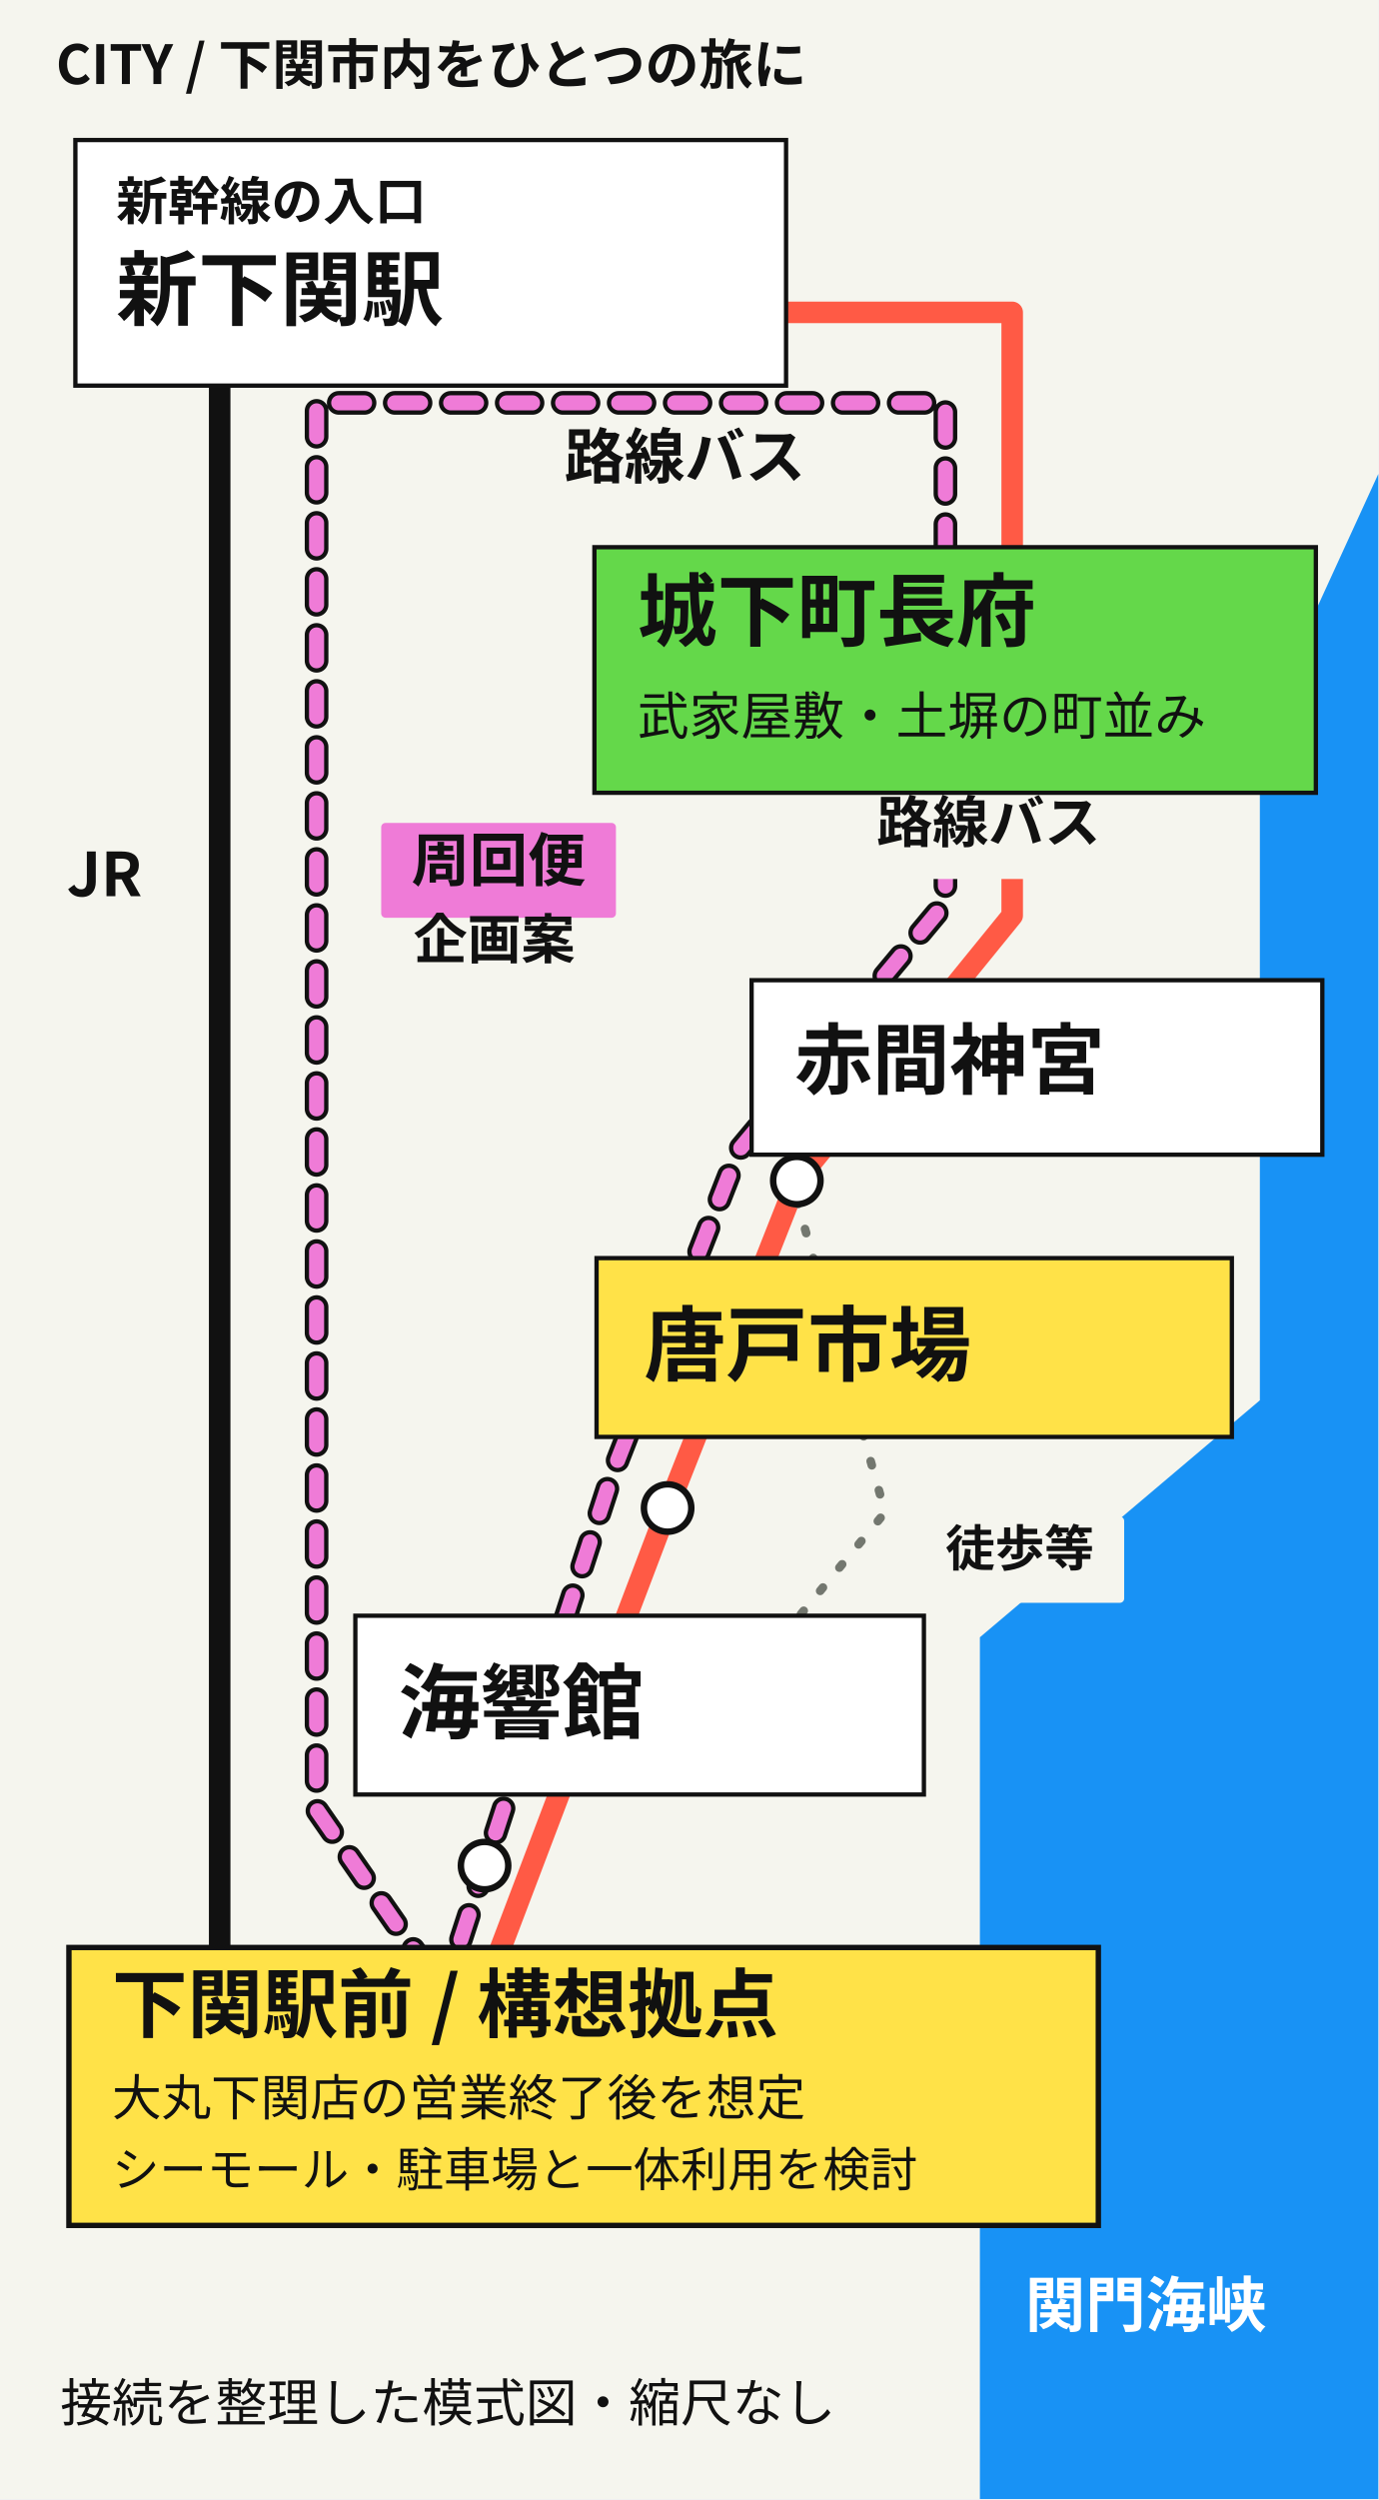
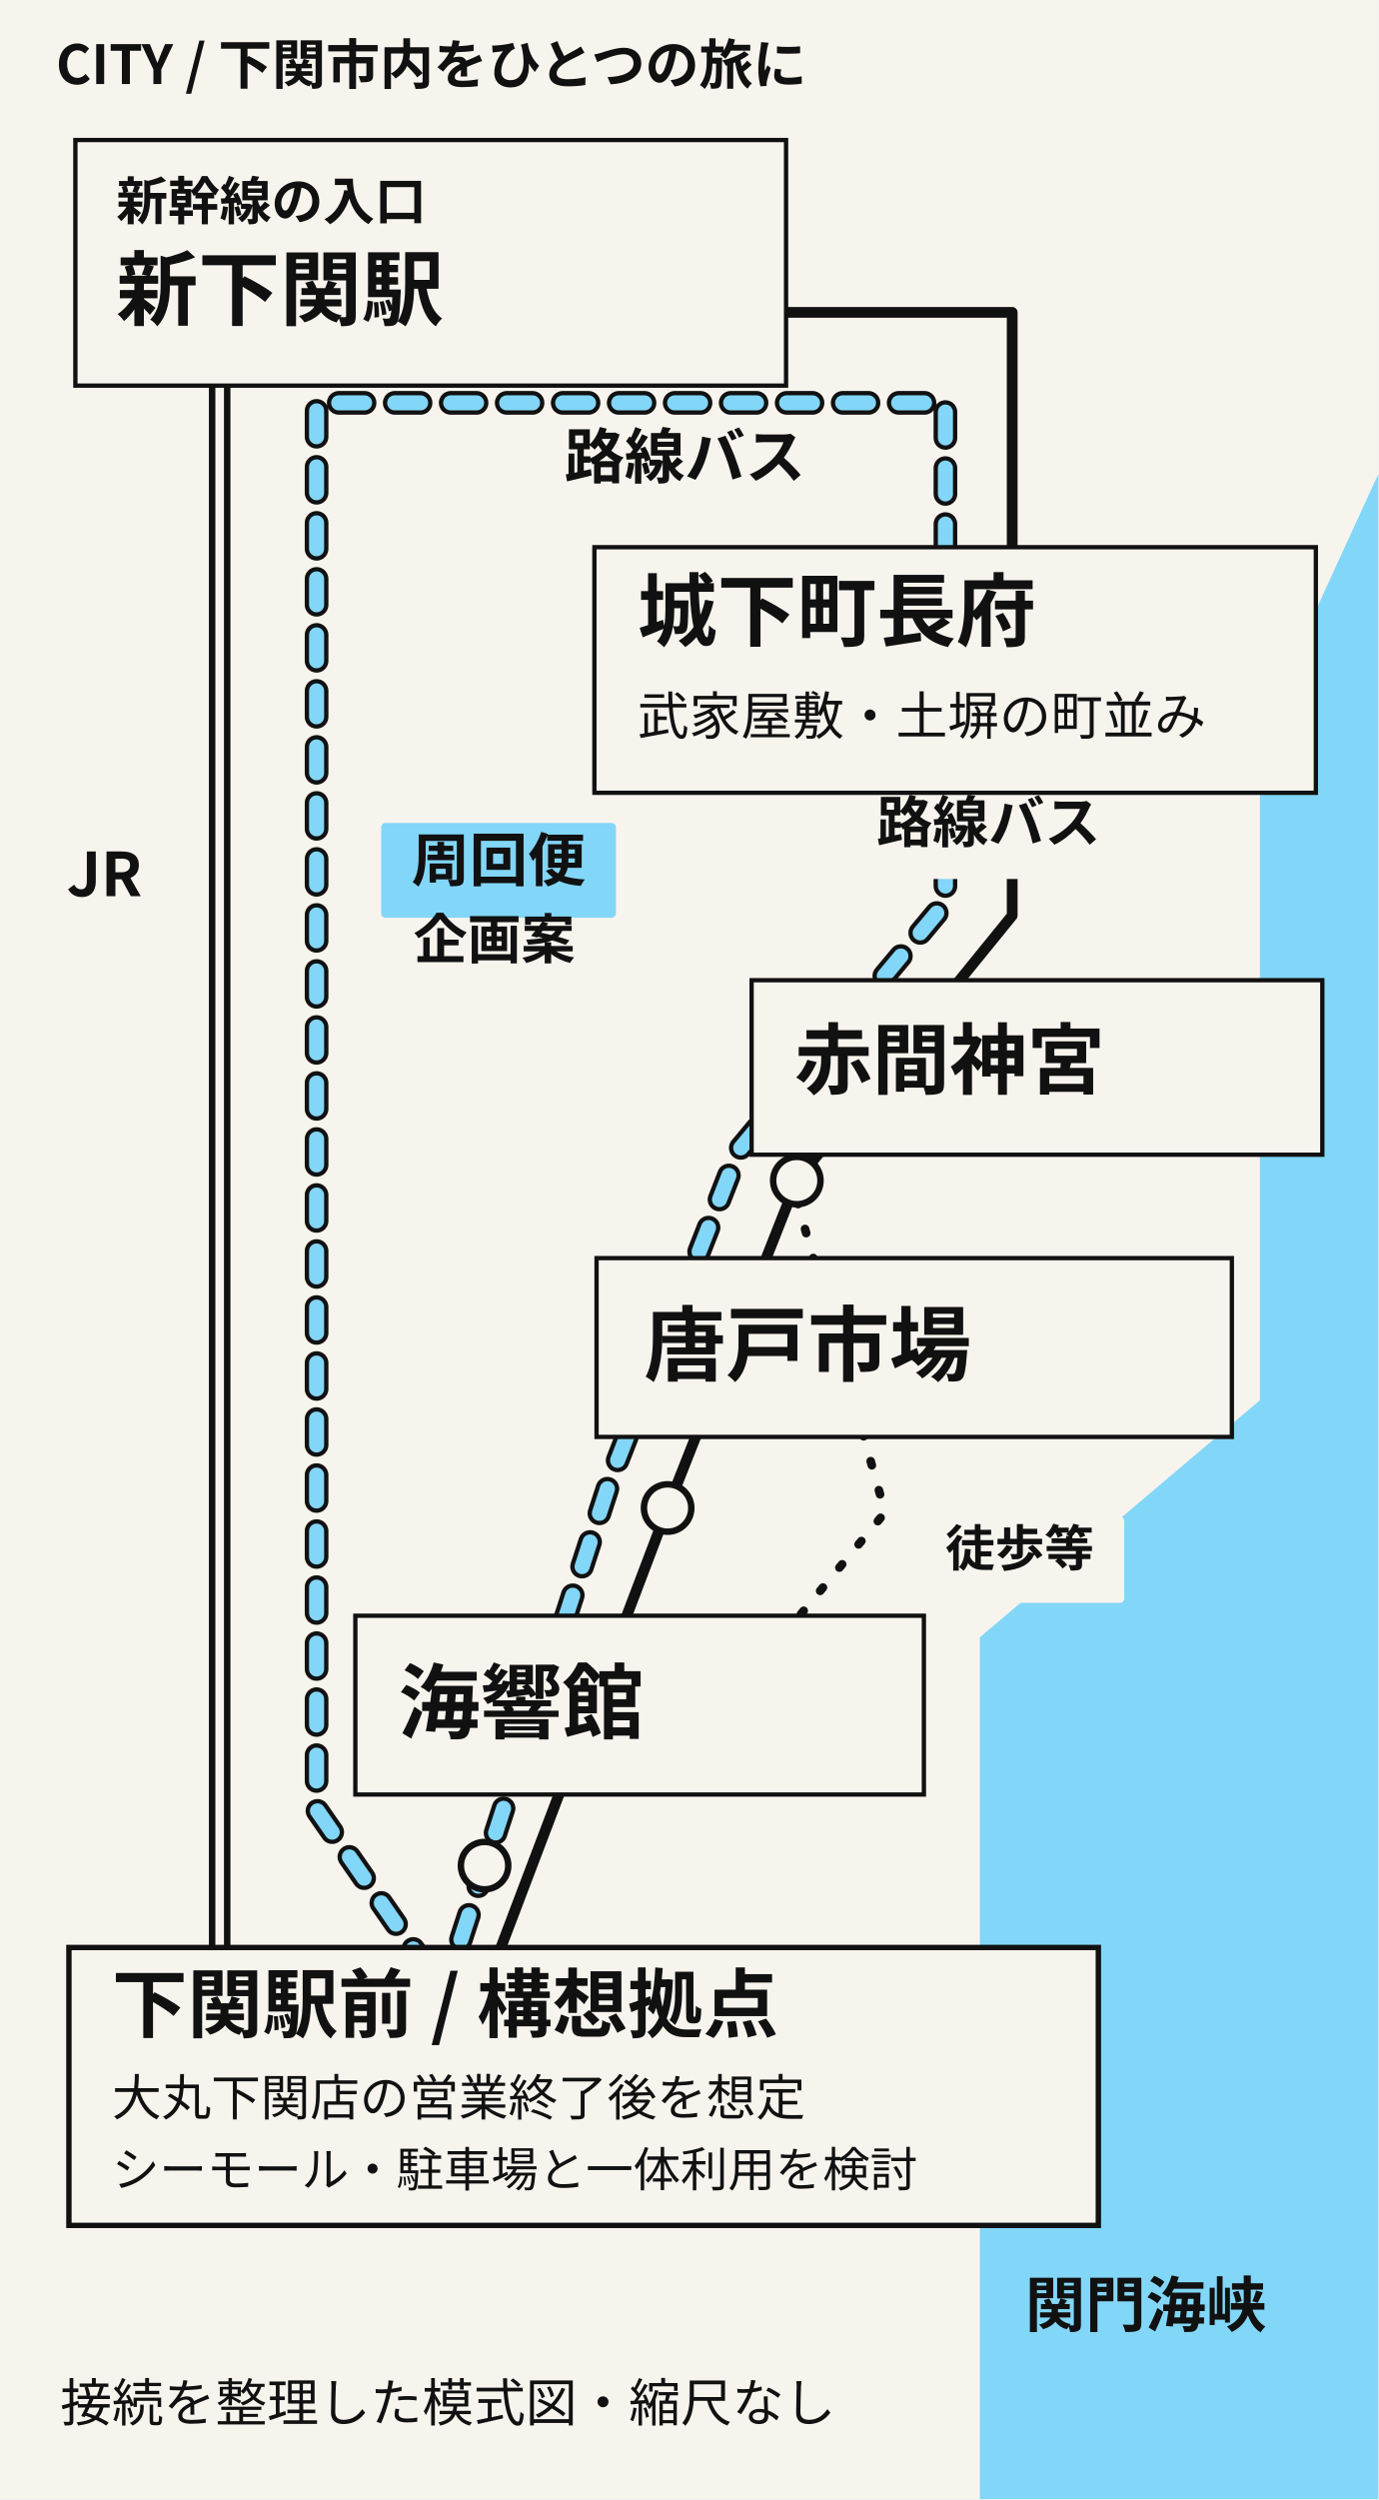
<svg xmlns="http://www.w3.org/2000/svg" width="640" height="1160" viewBox="0 0 640 1160" role="img" aria-labelledby="title desc">
  <g font-family="Noto Sans CJK JP,Noto Sans JP,Hiragino Kaku Gothic ProN,Meiryo,sans-serif" fill="#111111">
-     <rect x="0" y="0" width="640" height="1160" rx="0" fill="#F5F5EE" stroke="#111111" stroke-width="0" />
-     <path d="M640 220 L585 340 L585 650 L455 760 L455 1160 H640 Z" fill="#1892F5" stroke="#1892F5" stroke-width="0" stroke-linecap="round" stroke-linejoin="round" />
+     <rect x="0" y="0" width="640" height="1160" rx="0" fill="#F7F4EE" stroke="#111111" stroke-width="0" />
+     <path d="M640 220 L585 340 L585 650 L455 760 L455 1160 H640 Z" fill="#82D6F7" stroke="#82D6F7" stroke-width="0" stroke-linecap="round" stroke-linejoin="round" />
    <text x="26" y="39" font-size="25" font-weight="700" fill="#111111" text-anchor="start">CITY / 下関市内をひとつの旅に</text>
    <path d="M102 145 V928" fill="none" stroke="#111111" stroke-width="10" stroke-linecap="round" stroke-linejoin="round" />
-     <path d="M102 145 H470 V273" fill="none" stroke="#FF5A45" stroke-width="10" stroke-linecap="round" stroke-linejoin="round" />
-     <path d="M470 350 V425 L370 548 L310 700 L225 924" fill="none" stroke="#FF5A45" stroke-width="10" stroke-linecap="round" stroke-linejoin="round" />
-     <path d="M370 557 L411 702 L320 812" fill="none" stroke="#73776F" stroke-width="4" stroke-linecap="round" stroke-linejoin="round" stroke-dasharray="2 12" />
+     <path d="M102 145 V928" fill="none" stroke="#F7F4EE" stroke-width="4" stroke-linecap="round" stroke-linejoin="round" />
+     <path d="M102 145 H470 V273" fill="none" stroke="#111111" stroke-width="5" stroke-linecap="round" stroke-linejoin="round" />
+     <path d="M470 350 V425 L370 548 L310 700 L225 924" fill="none" stroke="#111111" stroke-width="5" stroke-linecap="round" stroke-linejoin="round" />
+     <path d="M370 557 L411 702 L320 812" fill="none" stroke="#111111" stroke-width="4" stroke-linecap="round" stroke-linejoin="round" stroke-dasharray="2 12" />
    <path d="M206 925 L284 685 L343 534 L439 419 V187 H147 V840 Z" fill="none" stroke="#111111" stroke-width="11" stroke-linecap="round" stroke-linejoin="round" stroke-dasharray="12 14" />
-     <path d="M206 925 L284 685 L343 534 L439 419 V187 H147 V840 Z" fill="none" stroke="#EF7BD7" stroke-width="7" stroke-linecap="round" stroke-linejoin="round" stroke-dasharray="12 14" />
-     <rect x="177" y="382" width="109" height="44" rx="2" fill="#EF7BD7" stroke="#111111" stroke-width="0" />
+     <path d="M206 925 L284 685 L343 534 L439 419 V187 H147 V840 Z" fill="none" stroke="#82D6F7" stroke-width="7" stroke-linecap="round" stroke-linejoin="round" stroke-dasharray="12 14" />
+     <rect x="177" y="382" width="109" height="44" rx="2" fill="#82D6F7" stroke="#111111" stroke-width="0" />
    <text x="191" y="409" font-size="27" font-weight="700" fill="#111111" text-anchor="start">周回便</text>
    <text x="192" y="445" font-size="25" font-weight="700" fill="#111111" text-anchor="start">企画案</text>
-     <rect x="17" y="388" width="61.6" height="45" rx="2" fill="#F5F5EE" stroke="#111111" stroke-width="0" />
+     <rect x="17" y="388" width="61.6" height="45" rx="2" fill="#F7F4EE" stroke="#111111" stroke-width="0" />
    <text x="31" y="416" font-size="28" font-weight="700" fill="#111111" text-anchor="start">JR</text>
-     <rect x="248" y="194" width="140" height="45" rx="2" fill="#F5F5EE" stroke="#111111" stroke-width="0" />
+     <rect x="248" y="194" width="140" height="45" rx="2" fill="#F7F4EE" stroke="#111111" stroke-width="0" />
    <text x="262" y="222" font-size="28" font-weight="700" fill="#111111" text-anchor="start">路線バス</text>
-     <rect x="393" y="365" width="132" height="43" rx="2" fill="#F5F5EE" stroke="#111111" stroke-width="0" />
+     <rect x="393" y="365" width="132" height="43" rx="2" fill="#F7F4EE" stroke="#111111" stroke-width="0" />
    <text x="407" y="391" font-size="26" font-weight="700" fill="#111111" text-anchor="start">路線バス</text>
-     <rect x="425" y="704" width="97" height="40" rx="2" fill="#F5F5EE" stroke="#111111" stroke-width="0" />
+     <rect x="425" y="704" width="97" height="40" rx="2" fill="#F7F4EE" stroke="#111111" stroke-width="0" />
    <text x="439" y="727" font-size="23" font-weight="700" fill="#111111" text-anchor="start">徒歩等</text>
-     <circle cx="102" cy="145" r="11" fill="white" stroke="#111111" stroke-width="3" />
-     <circle cx="470" cy="301" r="11" fill="white" stroke="#111111" stroke-width="3" />
-     <circle cx="370" cy="548" r="11" fill="white" stroke="#111111" stroke-width="3" />
-     <circle cx="310" cy="700" r="11" fill="white" stroke="#111111" stroke-width="3" />
-     <circle cx="225" cy="866" r="11" fill="white" stroke="#111111" stroke-width="3" />
-     <rect x="35" y="65" width="330" height="114" rx="0" fill="white" stroke="#111111" stroke-width="2" />
+     <circle cx="102" cy="145" r="11" fill="#F7F4EE" stroke="#111111" stroke-width="3" />
+     <circle cx="470" cy="301" r="11" fill="#F7F4EE" stroke="#111111" stroke-width="3" />
+     <circle cx="370" cy="548" r="11" fill="#F7F4EE" stroke="#111111" stroke-width="3" />
+     <circle cx="310" cy="700" r="11" fill="#F7F4EE" stroke="#111111" stroke-width="3" />
+     <circle cx="225" cy="866" r="11" fill="#F7F4EE" stroke="#111111" stroke-width="3" />
+     <rect x="35" y="65" width="330" height="114" rx="0" fill="#F7F4EE" stroke="#111111" stroke-width="2" />
    <text x="54" y="102" font-size="24" font-weight="600" fill="#111111" text-anchor="start">新幹線の入口</text>
    <text x="54" y="148" font-size="38" font-weight="900" fill="#111111" text-anchor="start">新下関駅</text>
-     <rect x="276" y="254" width="335" height="114" rx="0" fill="#64D84A" stroke="#111111" stroke-width="2" />
+     <rect x="276" y="254" width="335" height="114" rx="0" fill="#F7F4EE" stroke="#111111" stroke-width="2" />
    <text x="296" y="297" font-size="37" font-weight="900" fill="#111111" text-anchor="start">城下町長府</text>
    <text x="296" y="341" font-size="24" font-weight="500" fill="#111111" text-anchor="start">武家屋敷・土塀の町並み</text>
-     <rect x="349" y="455" width="265" height="81" rx="0" fill="white" stroke="#111111" stroke-width="2" />
+     <rect x="349" y="455" width="265" height="81" rx="0" fill="#F7F4EE" stroke="#111111" stroke-width="2" />
    <text x="369" y="505" font-size="36" font-weight="900" fill="#111111" text-anchor="start">赤間神宮</text>
-     <rect x="277" y="584" width="295" height="83" rx="0" fill="#FFE248" stroke="#111111" stroke-width="2" />
+     <rect x="277" y="584" width="295" height="83" rx="0" fill="#F7F4EE" stroke="#111111" stroke-width="2" />
    <text x="299" y="638" font-size="38" font-weight="900" fill="#111111" text-anchor="start">唐戸市場</text>
-     <rect x="165" y="750" width="264" height="83" rx="0" fill="white" stroke="#111111" stroke-width="2" />
+     <rect x="165" y="750" width="264" height="83" rx="0" fill="#F7F4EE" stroke="#111111" stroke-width="2" />
    <text x="185" y="804" font-size="38" font-weight="900" fill="#111111" text-anchor="start">海響館</text>
-     <rect x="32" y="904" width="478" height="129" rx="0" fill="#FFE248" stroke="#111111" stroke-width="2.5" />
+     <rect x="32" y="904" width="478" height="129" rx="0" fill="#F7F4EE" stroke="#111111" stroke-width="2.5" />
    <text x="52" y="943" font-size="35" font-weight="900" fill="#111111" text-anchor="start">下関駅前 / 構想拠点</text>
    <text x="52" y="982" font-size="23" font-weight="500" fill="#111111" text-anchor="start">大丸下関店の営業終了後を想定</text>
    <text x="52" y="1015" font-size="22" font-weight="500" fill="#111111" text-anchor="start">シーモール・駐車場と一体利用を検討</text>
-     <text x="476" y="1080" font-size="28" font-weight="900" fill="white" text-anchor="start">関門海峡</text>
+     <text x="476" y="1080" font-size="28" font-weight="900" fill="#111111" text-anchor="start">関門海峡</text>
    <text x="28" y="1124" font-size="24" font-weight="500" fill="#111111" text-anchor="start">接続を整理した模式図・縮尺なし</text>
  </g>
</svg>
